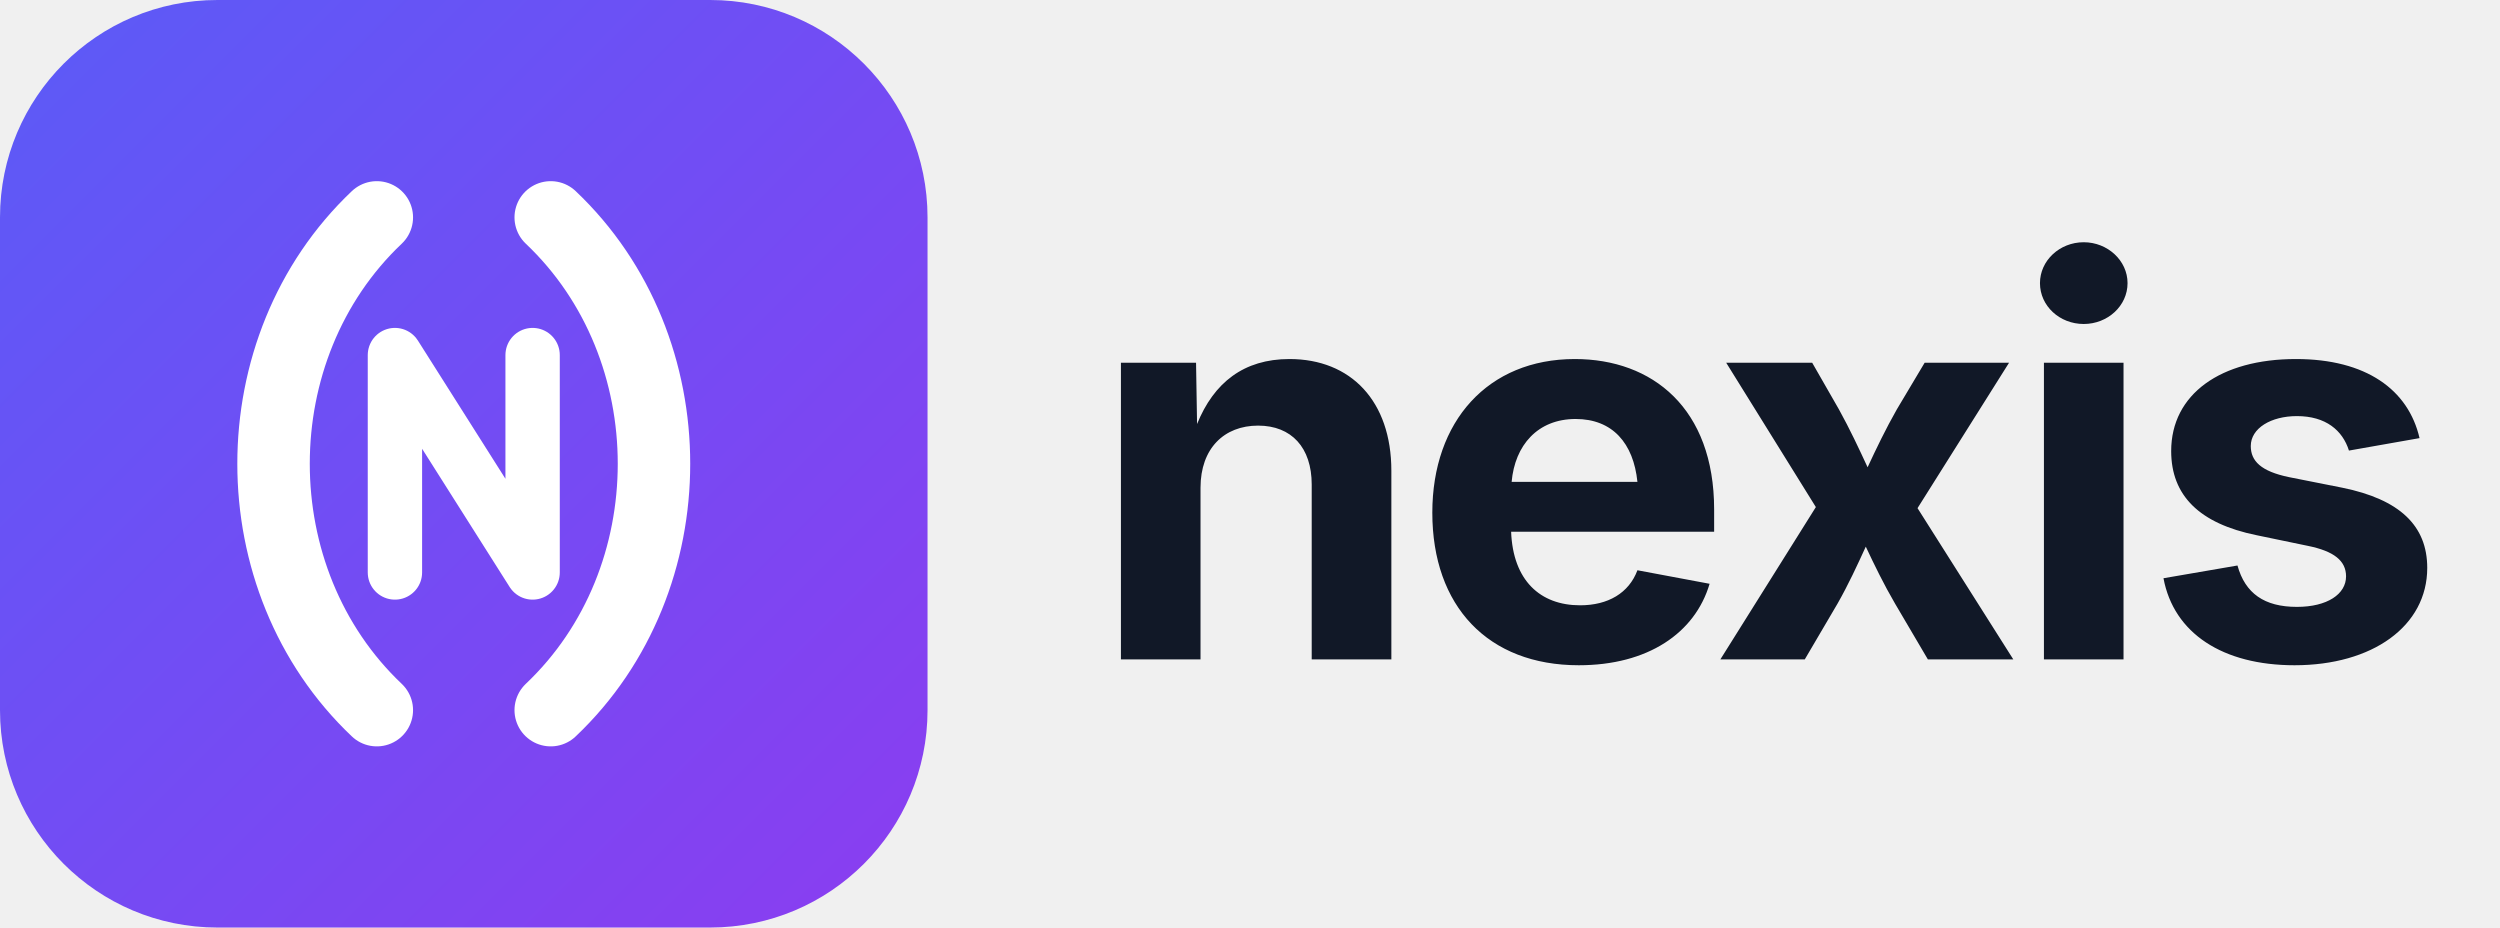
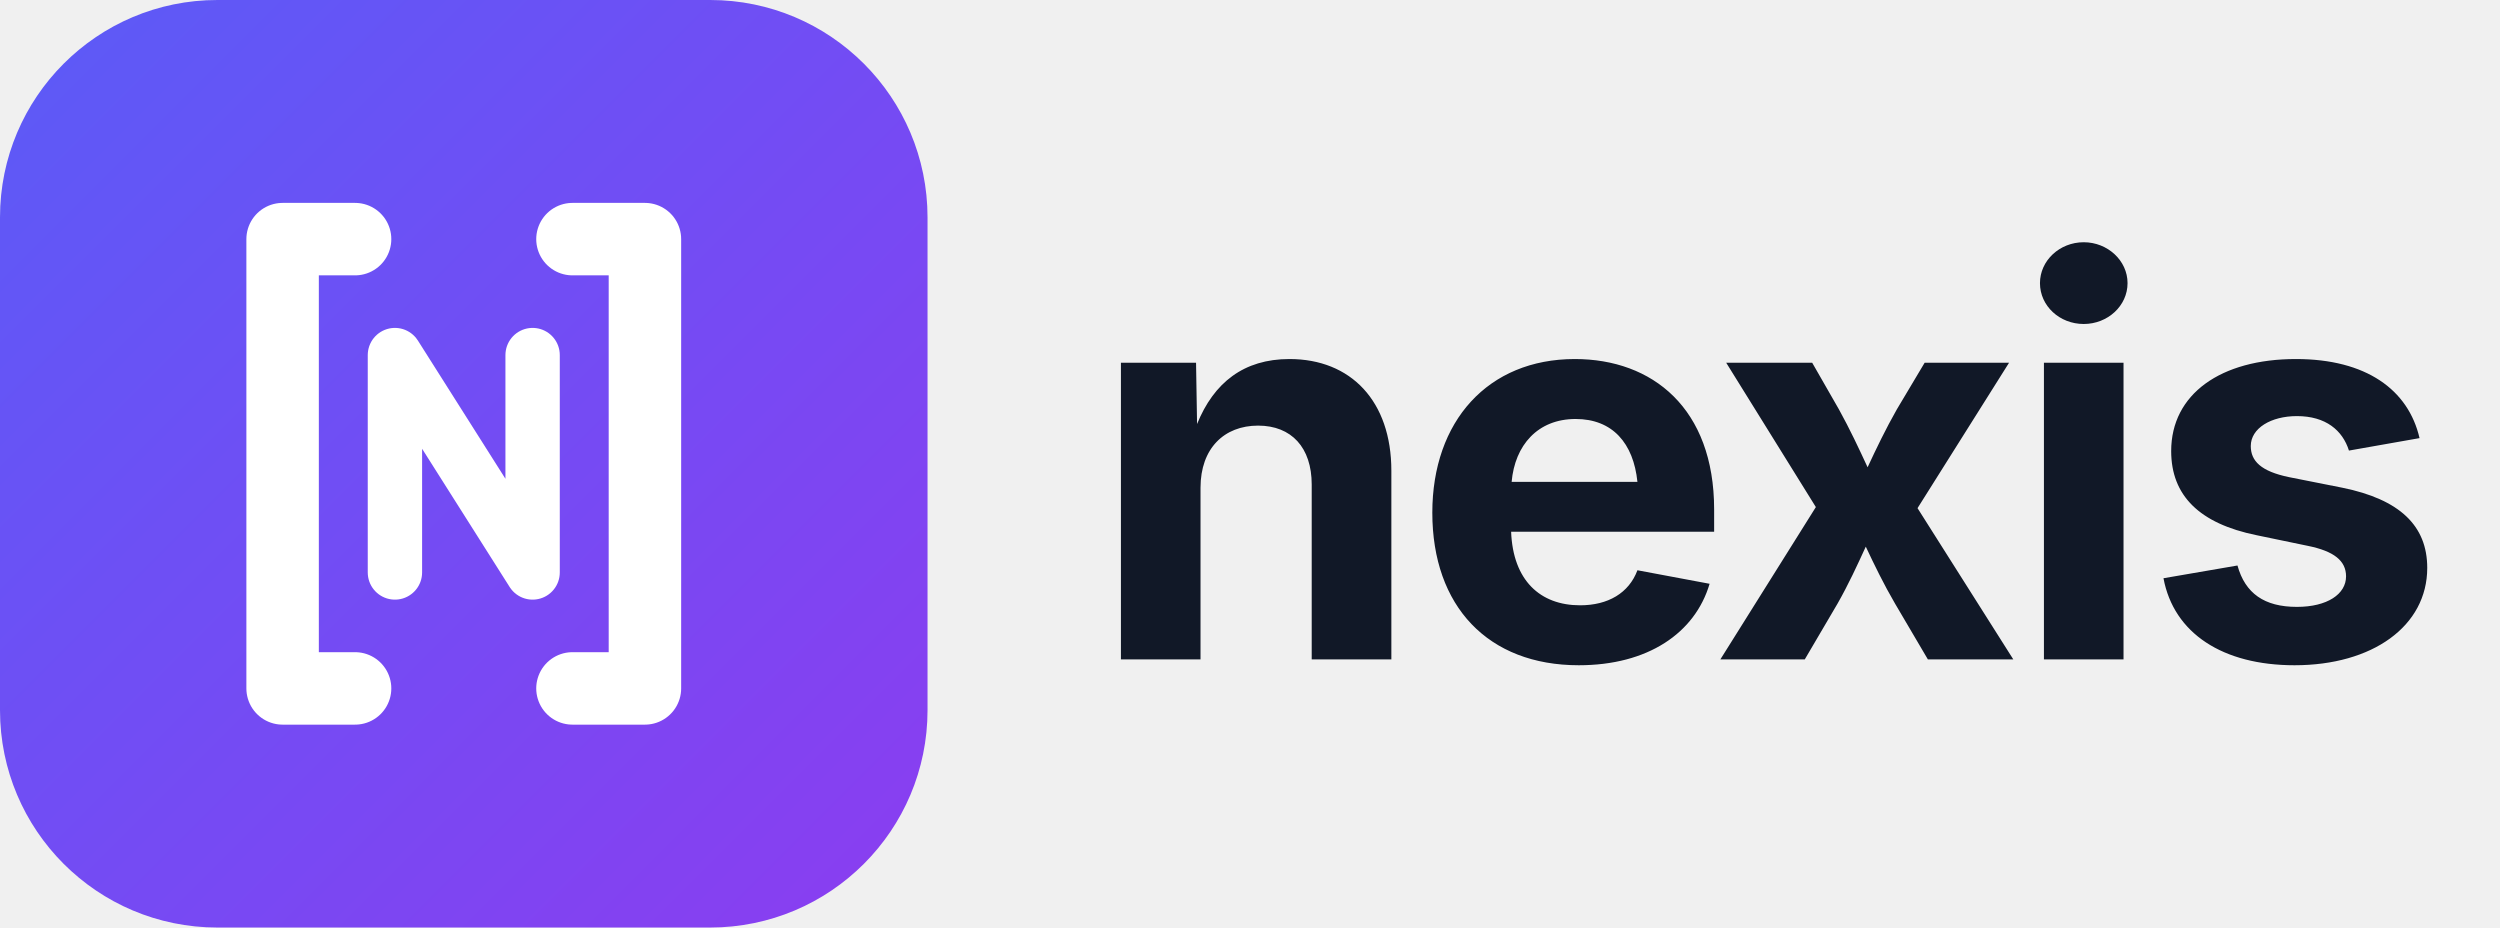
<svg xmlns="http://www.w3.org/2000/svg" viewBox="0 0 690 256" role="img" aria-label="nexis">
  <style>
    .word { fill: #111827; font: 700 150px "Inter", "SF Pro Display", "Helvetica Neue", Arial, sans-serif; letter-spacing: -4px; }
    @media (prefers-color-scheme: dark) { .word { fill: #F3F4F6; } }
  </style>
  <defs>
    <linearGradient id="nx-bg" x1="0" y1="0" x2="1" y2="1">
      <stop offset="0" stop-color="#5B5BF7" />
      <stop offset="1" stop-color="#8B3DF0" />
    </linearGradient>
  </defs>
  <rect width="256" height="256" rx="60" fill="url(#nx-bg)" />
-   <g fill="none" stroke="#fff" stroke-width="20" stroke-linecap="round">
-     <path d="M104 60 C 66 96, 66 160, 104 196" />
-     <path d="M152 60 C 190 96, 190 160, 152 196" />
+   <g fill="none" stroke="#fff" stroke-width="20" stroke-linecap="round" stroke-linejoin="round">
+     <path d="M98 66 H 78 V 190 H 98" />
+     <path d="M158 66 H 178 V 190 H 158" />
  </g>
  <path d="M109 158 V98 L147 158 V98" fill="none" stroke="#fff" stroke-width="15" stroke-linecap="round" stroke-linejoin="round" />
  <text class="word" x="300" y="182">nexis</text>
</svg>
